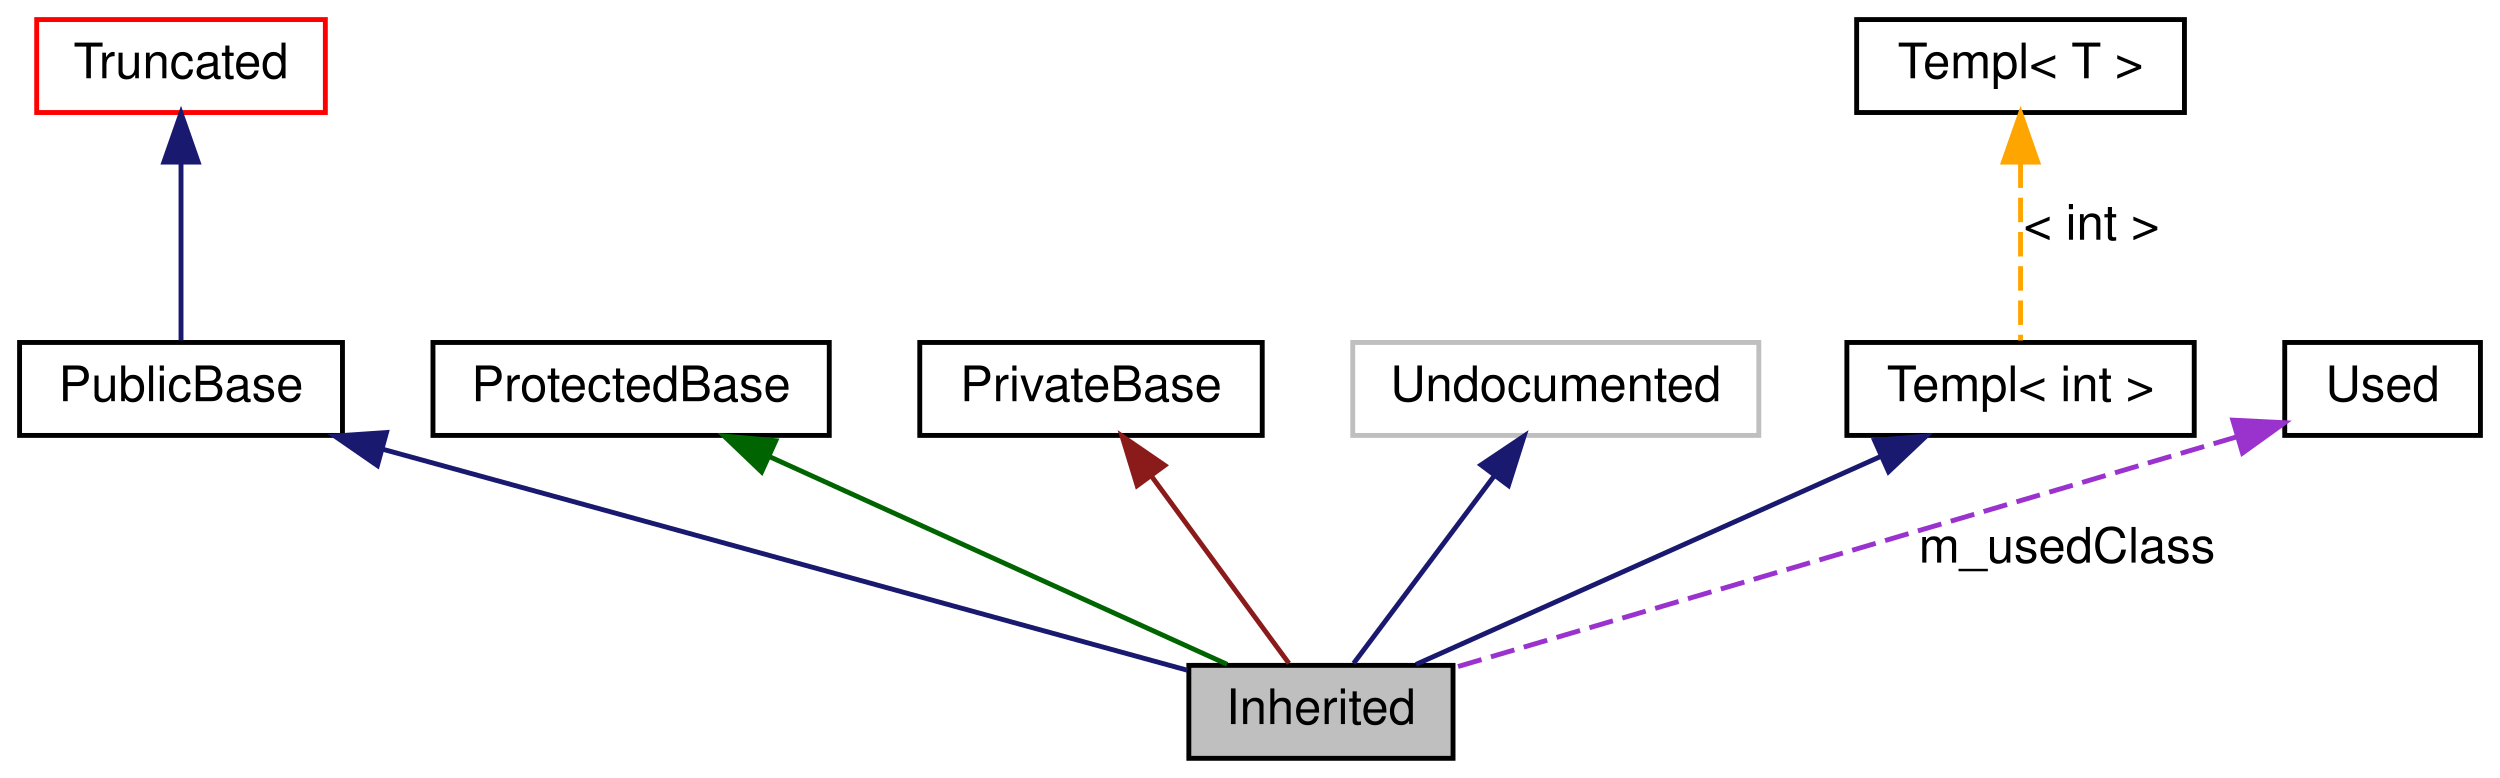
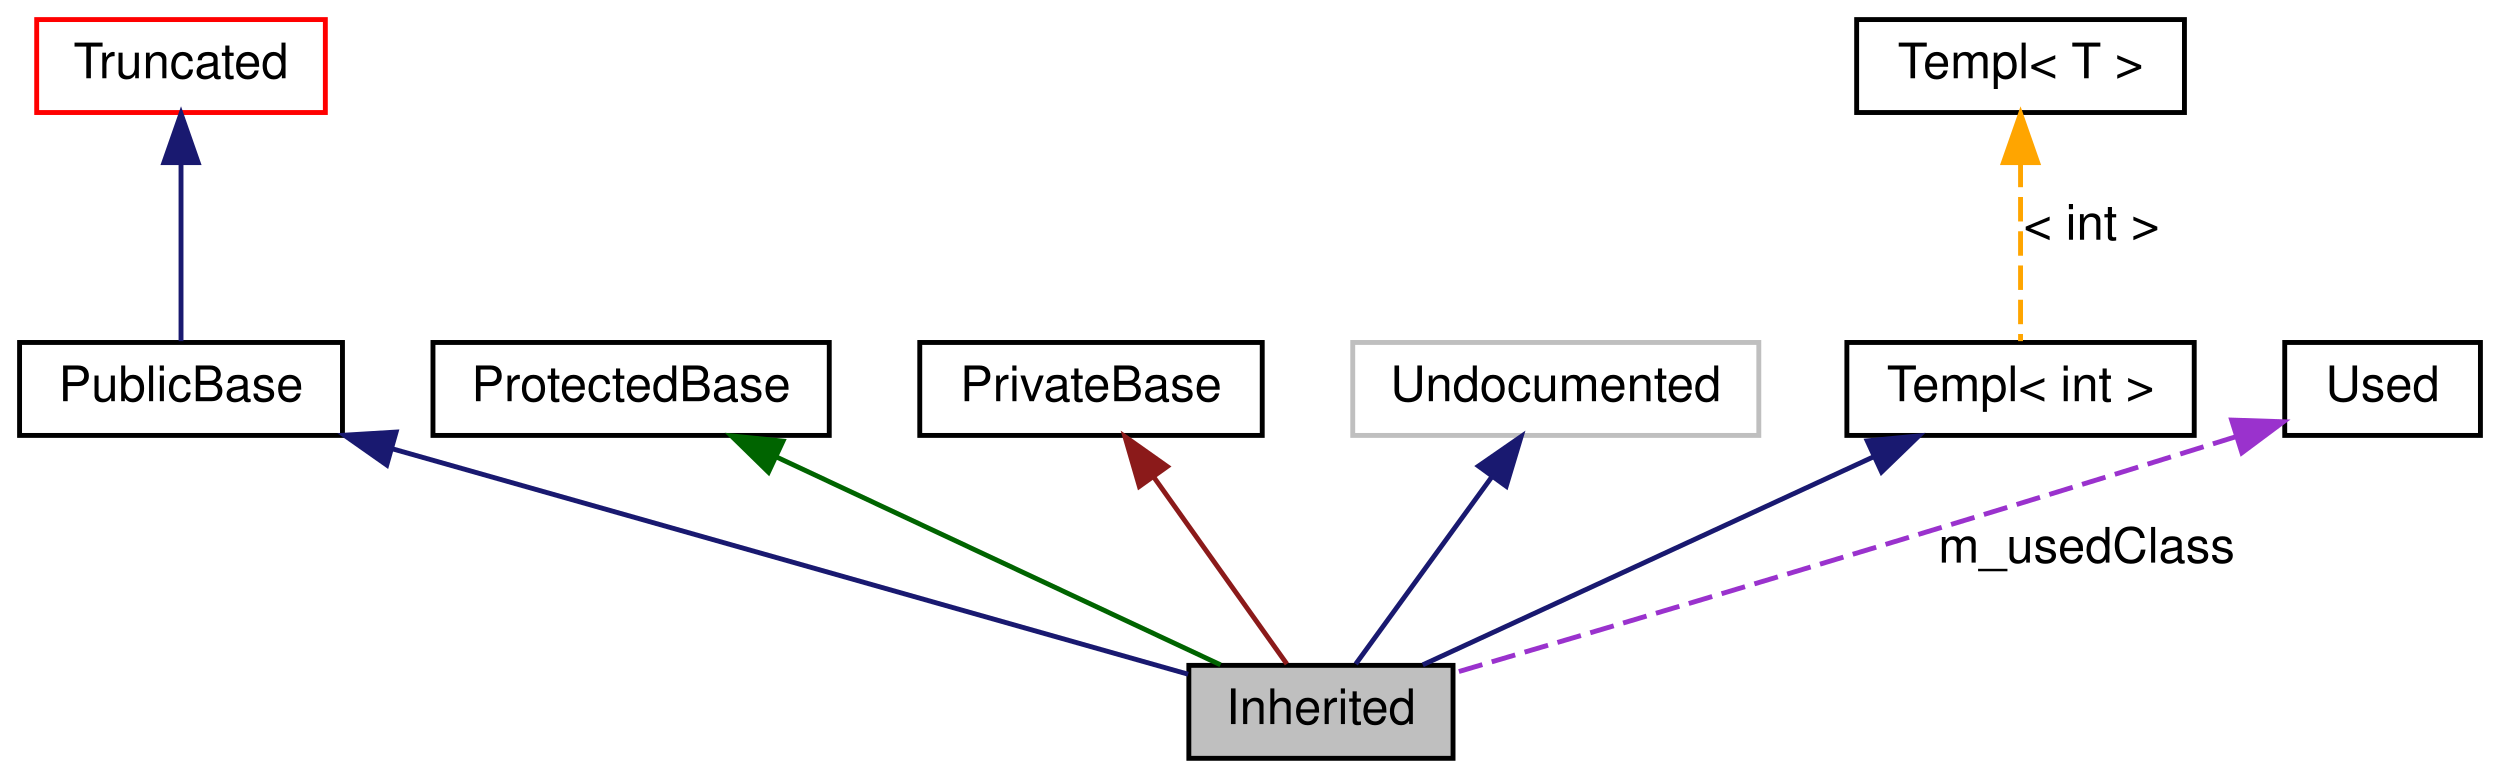
<svg xmlns="http://www.w3.org/2000/svg" xmlns:xlink="http://www.w3.org/1999/xlink" width="511pt" height="159pt" viewBox="0.00 0.00 511.00 159.00">
  <g id="graph0" class="graph" transform="scale(1 1) rotate(0) translate(4 155)">
    <g id="node1" class="node">
-       <polygon fill="#bfbfbf" stroke="black" points="293,-19 239,-19 239,-0 293,-0 293,-19" />
-       <text text-anchor="middle" x="266" y="-7" font-family="Helvetica,sans-Serif" font-size="10.00">Inherited</text>
+       <polygon fill="#bfbfbf" stroke="#000000" points="293,-19 239,-19 239,0 293,0 293,-19" />
+       <text text-anchor="middle" x="266" y="-7" font-family="Helvetica,sans-Serif" font-size="10.00" fill="#000000">Inherited</text>
    </g>
    <g id="node2" class="node">
      <g id="a_node2">
        <a xlink:href="$classPublicBase.html" xlink:title="PublicBase">
-           <polygon fill="none" stroke="black" points="66,-85 0,-85 0,-66 66,-66 66,-85" />
-           <text text-anchor="middle" x="33" y="-73" font-family="Helvetica,sans-Serif" font-size="10.00">PublicBase</text>
+           <polygon fill="none" stroke="#000000" points="66,-85 0,-85 0,-66 66,-66 66,-85" />
+           <text text-anchor="middle" x="33" y="-73" font-family="Helvetica,sans-Serif" font-size="10.00" fill="#000000">PublicBase</text>
        </a>
      </g>
    </g>
    <g id="edge1" class="edge">
-       <path fill="none" stroke="midnightblue" d="M74.07,-63.219C121.464,-50.201 198.076,-29.157 238.691,-18.001" />
-       <polygon fill="midnightblue" stroke="midnightblue" points="73.139,-59.845 64.423,-65.869 74.993,-66.595 73.139,-59.845" />
+       <path fill="none" stroke="#191970" d="M76.097,-63.292C123.686,-49.812 198.849,-28.521 238.85,-17.191" />
+       <polygon fill="#191970" stroke="#191970" points="75.051,-59.951 66.383,-66.044 76.959,-66.686 75.051,-59.951" />
    </g>
    <g id="node3" class="node">
      <g id="a_node3">
        <a xlink:href="$classTruncated.html" xlink:title="Truncated">
-           <polygon fill="none" stroke="red" points="62.5,-151 3.5,-151 3.5,-132 62.5,-132 62.5,-151" />
-           <text text-anchor="middle" x="33" y="-139" font-family="Helvetica,sans-Serif" font-size="10.00">Truncated</text>
+           <polygon fill="none" stroke="#ff0000" points="62.5,-151 3.5,-151 3.5,-132 62.5,-132 62.5,-151" />
+           <text text-anchor="middle" x="33" y="-139" font-family="Helvetica,sans-Serif" font-size="10.00" fill="#000000">Truncated</text>
        </a>
      </g>
    </g>
    <g id="edge2" class="edge">
-       <path fill="none" stroke="midnightblue" d="M33,-121.584C33,-109.625 33,-94.721 33,-85.405" />
-       <polygon fill="midnightblue" stroke="midnightblue" points="29.5,-121.869 33,-131.869 36.5,-121.869 29.5,-121.869" />
+       <path fill="none" stroke="#191970" d="M33,-121.732C33,-109.697 33,-94.847 33,-85.278" />
+       <polygon fill="#191970" stroke="#191970" points="29.5,-121.761 33,-131.762 36.5,-121.761 29.5,-121.761" />
    </g>
    <g id="node4" class="node">
      <g id="a_node4">
        <a xlink:href="$classProtectedBase.html" xlink:title="ProtectedBase">
-           <polygon fill="none" stroke="black" points="165.5,-85 84.5,-85 84.5,-66 165.5,-66 165.5,-85" />
-           <text text-anchor="middle" x="125" y="-73" font-family="Helvetica,sans-Serif" font-size="10.00">ProtectedBase</text>
+           <polygon fill="none" stroke="#000000" points="165.5,-85 84.5,-85 84.5,-66 165.5,-66 165.5,-85" />
+           <text text-anchor="middle" x="125" y="-73" font-family="Helvetica,sans-Serif" font-size="10.00" fill="#000000">ProtectedBase</text>
        </a>
      </g>
    </g>
    <g id="edge3" class="edge">
-       <path fill="none" stroke="darkgreen" d="M153.213,-61.694C181.001,-49.081 222.69,-30.158 246.835,-19.199" />
-       <polygon fill="darkgreen" stroke="darkgreen" points="151.675,-58.548 144.016,-65.869 154.568,-64.922 151.675,-58.548" />
+       <path fill="none" stroke="#006400" d="M154.574,-61.657C181.823,-48.902 221.549,-30.307 245.473,-19.108" />
+       <polygon fill="#006400" stroke="#006400" points="153.076,-58.494 145.503,-65.903 156.043,-64.834 153.076,-58.494" />
    </g>
    <g id="node5" class="node">
      <g id="a_node5">
        <a xlink:href="$classPrivateBase.html" xlink:title="PrivateBase">
-           <polygon fill="none" stroke="black" points="254,-85 184,-85 184,-66 254,-66 254,-85" />
-           <text text-anchor="middle" x="219" y="-73" font-family="Helvetica,sans-Serif" font-size="10.00">PrivateBase</text>
+           <polygon fill="none" stroke="#000000" points="254,-85 184,-85 184,-66 254,-66 254,-85" />
+           <text text-anchor="middle" x="219" y="-73" font-family="Helvetica,sans-Serif" font-size="10.00" fill="#000000">PrivateBase</text>
        </a>
      </g>
    </g>
    <g id="edge4" class="edge">
-       <path fill="none" stroke="#8b1a1a" d="M231.288,-57.767C240.304,-45.49 252.196,-29.297 259.46,-19.405" />
-       <polygon fill="#8b1a1a" stroke="#8b1a1a" points="228.437,-55.737 225.339,-65.869 234.079,-59.88 228.437,-55.737" />
+       <path fill="none" stroke="#8b1a1a" d="M231.782,-57.551C240.559,-45.226 251.875,-29.335 259.036,-19.279" />
+       <polygon fill="#8b1a1a" stroke="#8b1a1a" points="228.885,-55.586 225.935,-65.761 234.587,-59.646 228.885,-55.586" />
    </g>
    <g id="node6" class="node">
      <polygon fill="none" stroke="#bfbfbf" points="355.5,-85 272.5,-85 272.5,-66 355.5,-66 355.5,-85" />
-       <text text-anchor="middle" x="314" y="-73" font-family="Helvetica,sans-Serif" font-size="10.00">Undocumented</text>
+       <text text-anchor="middle" x="314" y="-73" font-family="Helvetica,sans-Serif" font-size="10.00" fill="#000000">Undocumented</text>
    </g>
    <g id="edge5" class="edge">
-       <path fill="none" stroke="midnightblue" d="M301.45,-57.767C292.243,-45.49 280.098,-29.297 272.679,-19.405" />
-       <polygon fill="midnightblue" stroke="midnightblue" points="298.726,-59.969 307.527,-65.869 304.326,-55.769 298.726,-59.969" />
+       <path fill="none" stroke="#191970" d="M300.946,-57.551C291.982,-45.226 280.426,-29.335 273.112,-19.279" />
+       <polygon fill="#191970" stroke="#191970" points="298.205,-59.733 306.917,-65.761 303.866,-55.615 298.205,-59.733" />
    </g>
    <g id="node7" class="node">
      <g id="a_node7">
        <a xlink:href="$classTempl.html" xlink:title="Templ&lt; int &gt;">
-           <polygon fill="none" stroke="black" points="444.5,-85 373.5,-85 373.5,-66 444.5,-66 444.5,-85" />
-           <text text-anchor="middle" x="409" y="-73" font-family="Helvetica,sans-Serif" font-size="10.00">Templ&lt; int &gt;</text>
+           <polygon fill="none" stroke="#000000" points="444.5,-85 373.5,-85 373.5,-66 444.5,-66 444.5,-85" />
+           <text text-anchor="middle" x="409" y="-73" font-family="Helvetica,sans-Serif" font-size="10.00" fill="#000000">Templ&lt; int &gt;</text>
        </a>
      </g>
    </g>
    <g id="edge6" class="edge">
-       <path fill="none" stroke="midnightblue" d="M380.386,-61.694C352.205,-49.081 309.924,-30.158 285.437,-19.199" />
-       <polygon fill="midnightblue" stroke="midnightblue" points="379.157,-64.978 389.714,-65.869 382.017,-58.589 379.157,-64.978" />
+       <path fill="none" stroke="#191970" d="M379.007,-61.657C351.371,-48.902 311.082,-30.307 286.818,-19.108" />
+       <polygon fill="#191970" stroke="#191970" points="377.66,-64.89 388.207,-65.903 380.594,-58.535 377.66,-64.89" />
    </g>
    <g id="node8" class="node">
      <g id="a_node8">
        <a xlink:href="$classTempl.html" xlink:title="Templ&lt; T &gt;">
-           <polygon fill="none" stroke="black" points="442.5,-151 375.5,-151 375.5,-132 442.5,-132 442.5,-151" />
-           <text text-anchor="middle" x="409" y="-139" font-family="Helvetica,sans-Serif" font-size="10.00">Templ&lt; T &gt;</text>
+           <polygon fill="none" stroke="#000000" points="442.5,-151 375.5,-151 375.5,-132 442.5,-132 442.5,-151" />
+           <text text-anchor="middle" x="409" y="-139" font-family="Helvetica,sans-Serif" font-size="10.00" fill="#000000">Templ&lt; T &gt;</text>
        </a>
      </g>
    </g>
    <g id="edge7" class="edge">
-       <path fill="none" stroke="orange" stroke-dasharray="5,2" d="M409,-121.584C409,-109.625 409,-94.721 409,-85.405" />
-       <polygon fill="orange" stroke="orange" points="405.5,-121.869 409,-131.869 412.5,-121.869 405.5,-121.869" />
-       <text text-anchor="middle" x="423.5" y="-106" font-family="Helvetica,sans-Serif" font-size="10.00">&lt; int &gt;</text>
+       <path fill="none" stroke="#ffa500" stroke-dasharray="5,2" d="M409,-121.732C409,-109.697 409,-94.847 409,-85.278" />
+       <polygon fill="#ffa500" stroke="#ffa500" points="405.5,-121.761 409,-131.762 412.5,-121.761 405.5,-121.761" />
+       <text text-anchor="middle" x="423.5" y="-106" font-family="Helvetica,sans-Serif" font-size="10.00" fill="#000000">&lt; int &gt;</text>
    </g>
    <g id="node9" class="node">
      <g id="a_node9">
        <a xlink:href="$classUsed.html" xlink:title="Used">
-           <polygon fill="none" stroke="black" points="503,-85 463,-85 463,-66 503,-66 503,-85" />
-           <text text-anchor="middle" x="483" y="-73" font-family="Helvetica,sans-Serif" font-size="10.00">Used</text>
+           <polygon fill="none" stroke="#000000" points="503,-85 463,-85 463,-66 503,-66 503,-85" />
+           <text text-anchor="middle" x="483" y="-73" font-family="Helvetica,sans-Serif" font-size="10.00" fill="#000000">Used</text>
        </a>
      </g>
    </g>
    <g id="edge8" class="edge">
-       <path fill="none" stroke="#9a32cd" stroke-dasharray="5,2" d="M453.244,-65.724C410.883,-53.231 333.819,-30.502 293.017,-18.468" />
-       <polygon fill="#9a32cd" stroke="#9a32cd" points="452.392,-69.122 462.974,-68.594 454.373,-62.408 452.392,-69.122" />
-       <text text-anchor="middle" x="418.5" y="-40" font-family="Helvetica,sans-Serif" font-size="10.00">m_usedClass</text>
+       <path fill="none" stroke="#9a32cd" stroke-dasharray="5,2" d="M453.094,-65.765C390.447,-46.159 327.969,-27.652 293.15,-17.431" />
+       <polygon fill="#9a32cd" stroke="#9a32cd" points="452.15,-69.137 462.739,-68.792 454.246,-62.459 452.15,-69.137" />
+       <text text-anchor="middle" x="422.5" y="-40" font-family="Helvetica,sans-Serif" font-size="10.00" fill="#000000">m_usedClass</text>
    </g>
  </g>
</svg>
